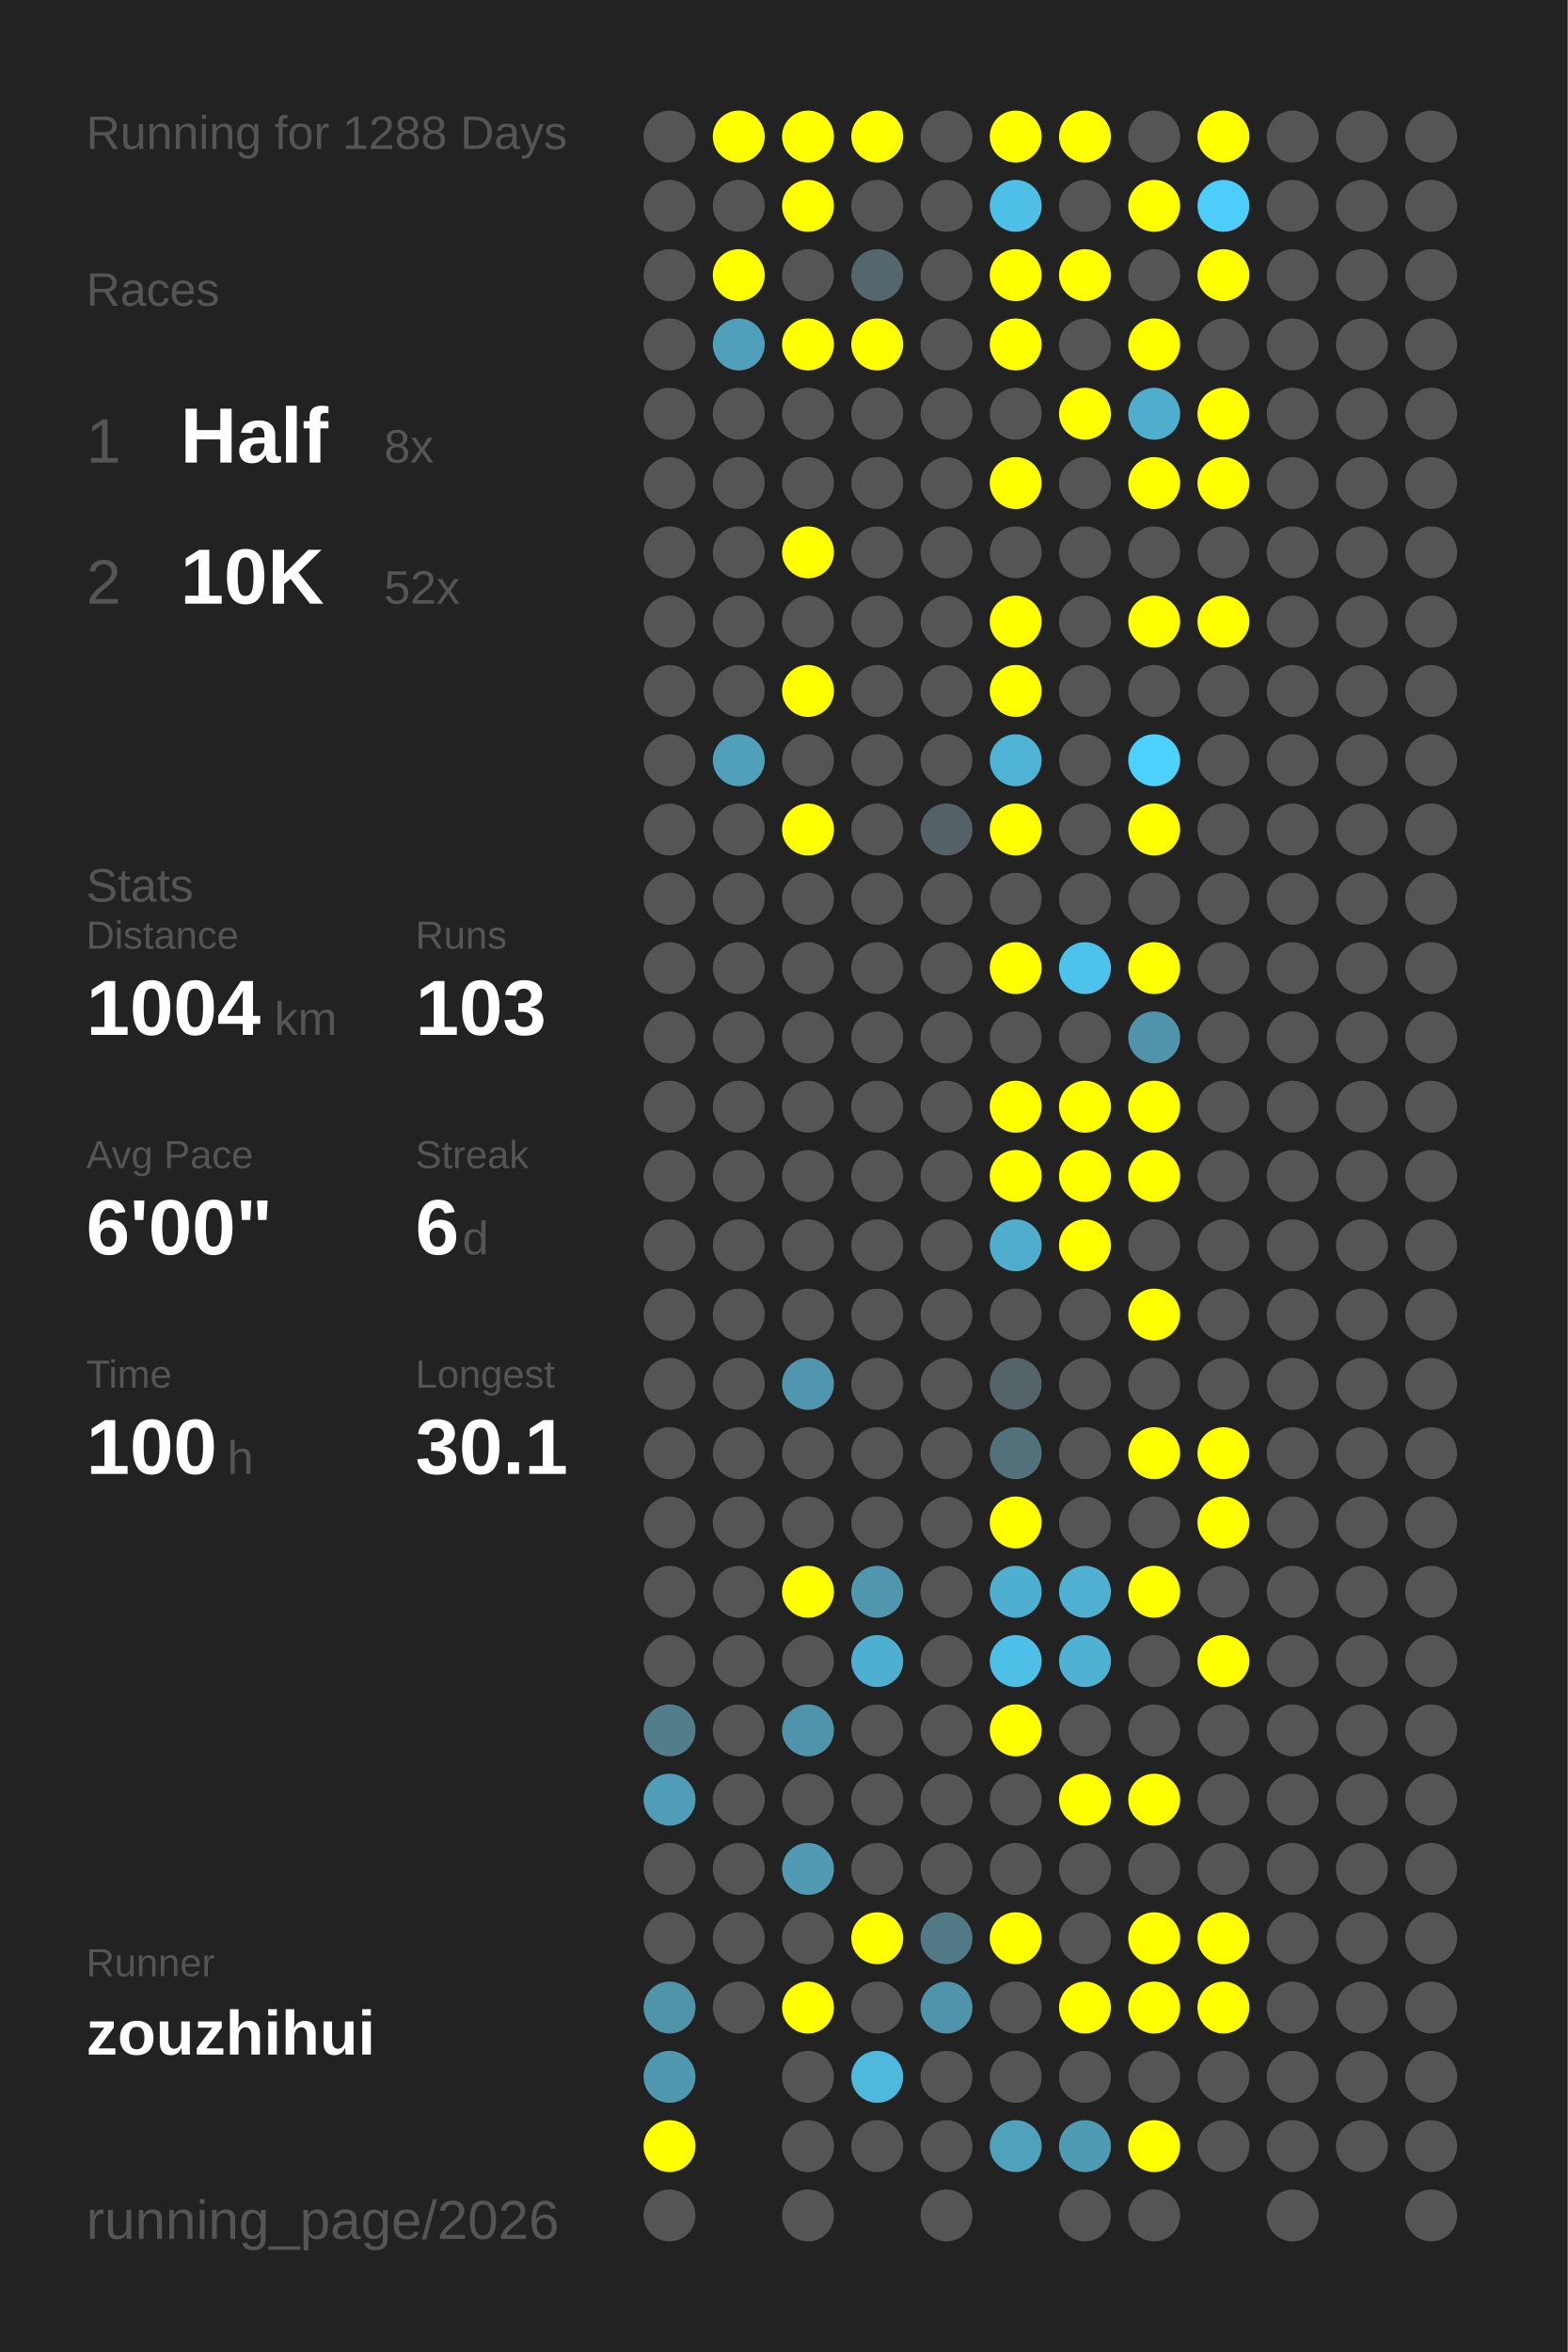
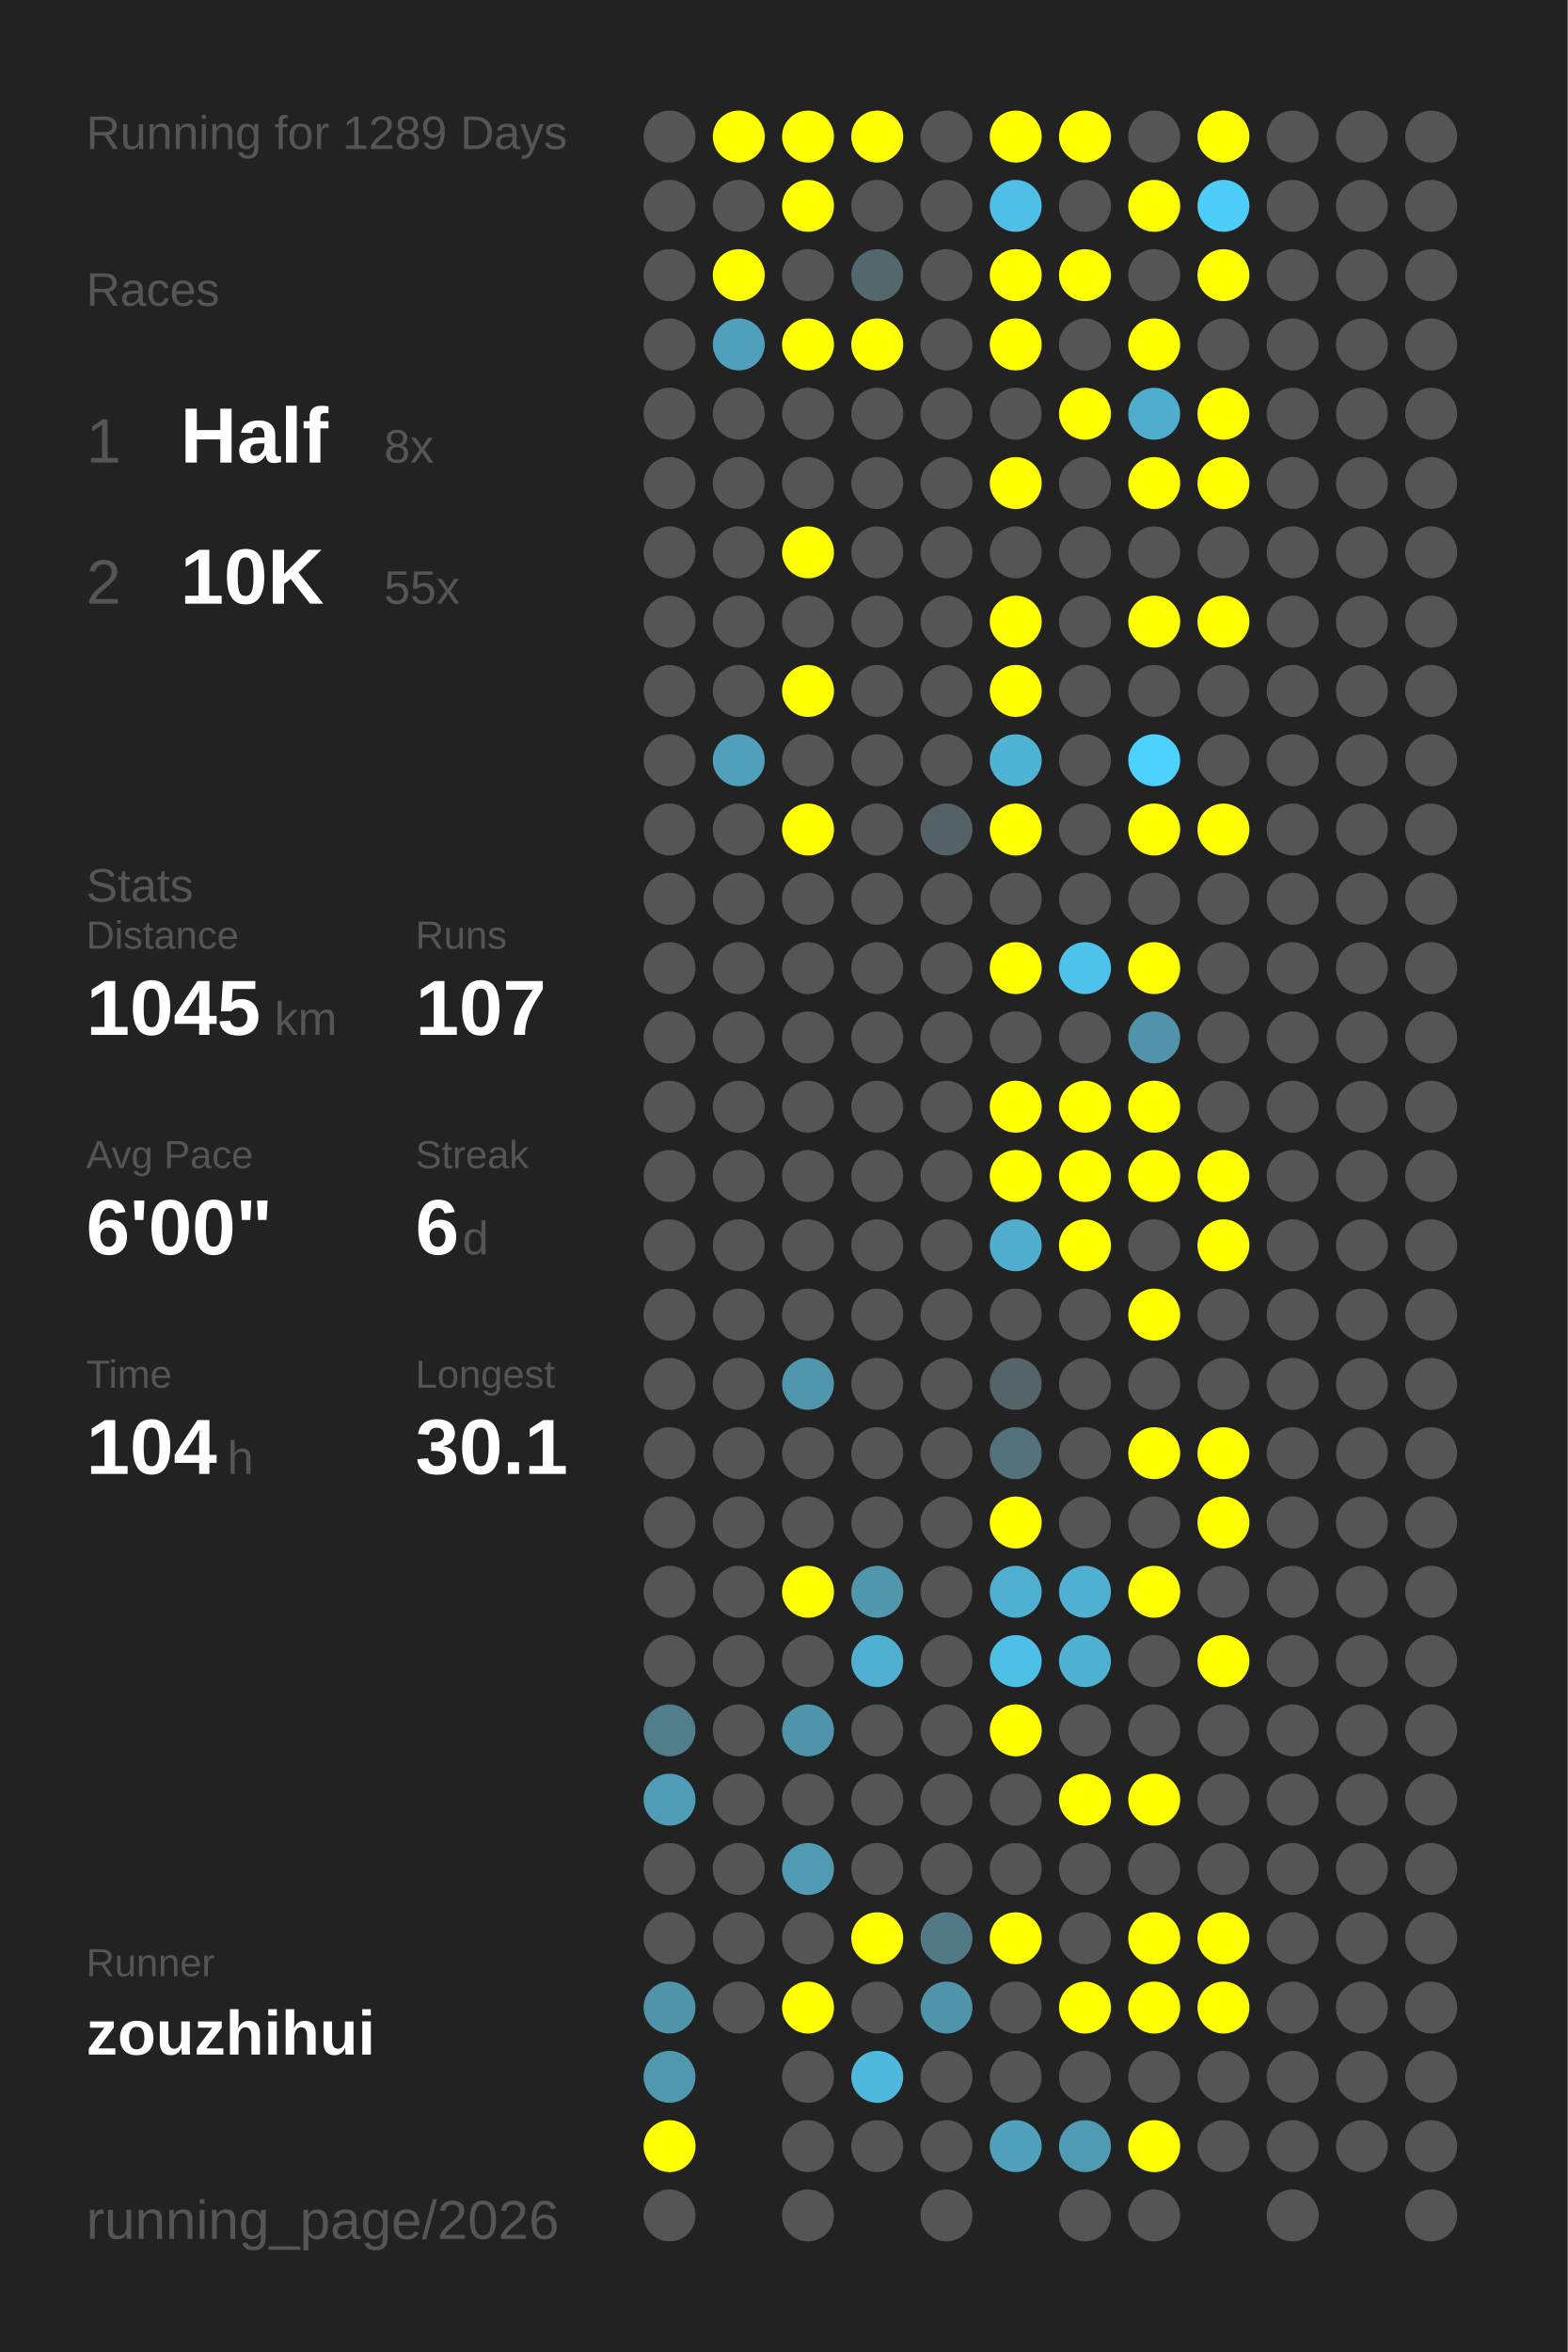
<svg xmlns="http://www.w3.org/2000/svg" baseProfile="full" height="300mm" version="1.1" viewBox="0,0,200,300" width="200mm">
  <defs />
  <rect fill="#222222" height="300" width="200" x="0" y="0" />
-   <text fill="#555555" style="font-size:6px; font-family:Arial;" x="11" y="19">Running for 1288 Days</text>
+   <text fill="#555555" style="font-size:6px; font-family:Arial;" x="11" y="19">Running for 1289 Days</text>
  <text fill="#555555" style="font-size:6px; font-family:Arial;" x="11" y="39">Races</text>
  <text fill="#555555" style="font-size:8px; font-family:Arial;" x="11" y="59">1</text>
  <text fill="#FFFFFF" style="font-size:10px; font-family:Arial; font-weight:bold;" x="23" y="59">Half</text>
  <text fill="#555555" style="font-size:6px; font-family:Arial;" x="49" y="59">8x</text>
  <text fill="#555555" style="font-size:8px; font-family:Arial;" x="11" y="77">2</text>
  <text fill="#FFFFFF" style="font-size:10px; font-family:Arial; font-weight:bold;" x="23" y="77">10K</text>
-   <text fill="#555555" style="font-size:6px; font-family:Arial;" x="49" y="77">52x</text>
+   <text fill="#555555" style="font-size:6px; font-family:Arial;" x="49" y="77">55x</text>
  <text fill="#555555" style="font-size:6px; font-family:Arial;" x="11" y="115">Stats</text>
  <text fill="#555555" style="font-size:5px; font-family:Arial;" x="11" y="121">Distance</text>
-   <text fill="#FFFFFF" style="font-size:10px; font-family:Arial; font-weight:bold;" x="11" y="132">1004</text>
+   <text fill="#FFFFFF" style="font-size:10px; font-family:Arial; font-weight:bold;" x="11" y="132">1045</text>
  <text fill="#555555" style="font-size:6px; font-family:Arial;" x="35" y="132">km</text>
  <text fill="#555555" style="font-size:5px; font-family:Arial;" x="53" y="121">Runs</text>
-   <text fill="#FFFFFF" style="font-size:10px; font-family:Arial; font-weight:bold;" x="53" y="132">103</text>
+   <text fill="#FFFFFF" style="font-size:10px; font-family:Arial; font-weight:bold;" x="53" y="132">107</text>
  <text fill="#555555" style="font-size:5px; font-family:Arial;" x="11" y="149">Avg Pace</text>
  <text fill="#FFFFFF" style="font-size:10px; font-family:Arial; font-weight:bold;" x="11" y="160">6'00"</text>
  <text fill="#555555" style="font-size:5px; font-family:Arial;" x="53" y="149">Streak</text>
  <text fill="#FFFFFF" style="font-size:10px; font-family:Arial; font-weight:bold;" x="53" y="160">6</text>
  <text fill="#555555" style="font-size:6px; font-family:Arial;" x="59" y="160">d</text>
  <text fill="#555555" style="font-size:5px; font-family:Arial;" x="11" y="177">Time</text>
-   <text fill="#FFFFFF" style="font-size:10px; font-family:Arial; font-weight:bold;" x="11" y="188">100</text>
+   <text fill="#FFFFFF" style="font-size:10px; font-family:Arial; font-weight:bold;" x="11" y="188">104</text>
  <text fill="#555555" style="font-size:6px; font-family:Arial;" x="29" y="188">h</text>
  <text fill="#555555" style="font-size:5px; font-family:Arial;" x="53" y="177">Longest</text>
  <text fill="#FFFFFF" style="font-size:10px; font-family:Arial; font-weight:bold;" x="53" y="188">30.1</text>
  <text fill="#555555" style="font-size:5px; font-family:Arial;" x="11" y="252.065">Runner</text>
  <text fill="#FFFFFF" style="font-size:8px; font-family:Arial; font-weight:bold;" x="11" y="262.065">zouzhihui</text>
  <text fill="#555555" style="font-size:7px; font-family:Arial;" x="11" y="285.581">running_page/2026</text>
  <circle cx="85.417" cy="17.419" fill="#555555" r="3.312" />
  <circle cx="85.417" cy="26.258" fill="#555555" r="3.312" />
  <circle cx="85.417" cy="35.097" fill="#555555" r="3.312" />
  <circle cx="85.417" cy="43.935" fill="#555555" r="3.312" />
  <circle cx="85.417" cy="52.774" fill="#555555" r="3.312" />
  <circle cx="85.417" cy="61.613" fill="#555555" r="3.312" />
  <circle cx="85.417" cy="70.452" fill="#555555" r="3.312" />
  <circle cx="85.417" cy="79.29" fill="#555555" r="3.312" />
  <circle cx="85.417" cy="88.129" fill="#555555" r="3.312" />
  <circle cx="85.417" cy="96.968" fill="#555555" r="3.312" />
  <circle cx="85.417" cy="105.806" fill="#555555" r="3.312" />
  <circle cx="85.417" cy="114.645" fill="#555555" r="3.312" />
  <circle cx="85.417" cy="123.484" fill="#555555" r="3.312" />
  <circle cx="85.417" cy="132.323" fill="#555555" r="3.312" />
  <circle cx="85.417" cy="141.161" fill="#555555" r="3.312" />
  <circle cx="85.417" cy="150" fill="#555555" r="3.312" />
  <circle cx="85.417" cy="158.839" fill="#555555" r="3.312" />
  <circle cx="85.417" cy="167.677" fill="#555555" r="3.312" />
  <circle cx="85.417" cy="176.516" fill="#555555" r="3.312" />
  <circle cx="85.417" cy="185.355" fill="#555555" r="3.312" />
  <circle cx="85.417" cy="194.194" fill="#555555" r="3.312" />
  <circle cx="85.417" cy="203.032" fill="#555555" r="3.312" />
  <circle cx="85.417" cy="211.871" fill="#555555" r="3.312" />
  <circle cx="85.417" cy="220.71" fill="#527d8b" r="3.312" />
  <circle cx="85.417" cy="229.548" fill="#509db7" r="3.312" />
  <circle cx="85.417" cy="238.387" fill="#555555" r="3.312" />
  <circle cx="85.417" cy="247.226" fill="#555555" r="3.312" />
  <circle cx="85.417" cy="256.065" fill="#5094aa" r="3.312" />
  <circle cx="85.417" cy="264.903" fill="#5098b0" r="3.312" />
  <circle cx="85.417" cy="273.742" fill="#FFFF00" r="3.312" />
  <circle cx="85.417" cy="282.581" fill="#555555" r="3.312" />
  <circle cx="94.25" cy="17.419" fill="#FFFF00" r="3.312" />
  <circle cx="94.25" cy="26.258" fill="#555555" r="3.312" />
  <circle cx="94.25" cy="35.097" fill="#FFFF00" r="3.312" />
  <circle cx="94.25" cy="43.935" fill="#50a0bb" r="3.312" />
  <circle cx="94.25" cy="52.774" fill="#555555" r="3.312" />
  <circle cx="94.25" cy="61.613" fill="#555555" r="3.312" />
  <circle cx="94.25" cy="70.452" fill="#555555" r="3.312" />
  <circle cx="94.25" cy="79.29" fill="#555555" r="3.312" />
  <circle cx="94.25" cy="88.129" fill="#555555" r="3.312" />
  <circle cx="94.25" cy="96.968" fill="#50a0bc" r="3.312" />
  <circle cx="94.25" cy="105.806" fill="#555555" r="3.312" />
  <circle cx="94.25" cy="114.645" fill="#555555" r="3.312" />
  <circle cx="94.25" cy="123.484" fill="#555555" r="3.312" />
  <circle cx="94.25" cy="132.323" fill="#555555" r="3.312" />
  <circle cx="94.25" cy="141.161" fill="#555555" r="3.312" />
  <circle cx="94.25" cy="150" fill="#555555" r="3.312" />
  <circle cx="94.25" cy="158.839" fill="#555555" r="3.312" />
  <circle cx="94.25" cy="167.677" fill="#555555" r="3.312" />
  <circle cx="94.25" cy="176.516" fill="#555555" r="3.312" />
  <circle cx="94.25" cy="185.355" fill="#555555" r="3.312" />
  <circle cx="94.25" cy="194.194" fill="#555555" r="3.312" />
  <circle cx="94.25" cy="203.032" fill="#555555" r="3.312" />
  <circle cx="94.25" cy="211.871" fill="#555555" r="3.312" />
  <circle cx="94.25" cy="220.71" fill="#555555" r="3.312" />
  <circle cx="94.25" cy="229.548" fill="#555555" r="3.312" />
  <circle cx="94.25" cy="238.387" fill="#555555" r="3.312" />
  <circle cx="94.25" cy="247.226" fill="#555555" r="3.312" />
  <circle cx="94.25" cy="256.065" fill="#555555" r="3.312" />
  <circle cx="103.083" cy="17.419" fill="#FFFF00" r="3.312" />
  <circle cx="103.083" cy="26.258" fill="#FFFF00" r="3.312" />
  <circle cx="103.083" cy="35.097" fill="#555555" r="3.312" />
  <circle cx="103.083" cy="43.935" fill="#FFFF00" r="3.312" />
  <circle cx="103.083" cy="52.774" fill="#555555" r="3.312" />
  <circle cx="103.083" cy="61.613" fill="#555555" r="3.312" />
  <circle cx="103.083" cy="70.452" fill="#FFFF00" r="3.312" />
  <circle cx="103.083" cy="79.29" fill="#555555" r="3.312" />
  <circle cx="103.083" cy="88.129" fill="#FFFF00" r="3.312" />
  <circle cx="103.083" cy="96.968" fill="#555555" r="3.312" />
  <circle cx="103.083" cy="105.806" fill="#FFFF00" r="3.312" />
  <circle cx="103.083" cy="114.645" fill="#555555" r="3.312" />
  <circle cx="103.083" cy="123.484" fill="#555555" r="3.312" />
  <circle cx="103.083" cy="132.323" fill="#555555" r="3.312" />
  <circle cx="103.083" cy="141.161" fill="#555555" r="3.312" />
  <circle cx="103.083" cy="150" fill="#555555" r="3.312" />
  <circle cx="103.083" cy="158.839" fill="#555555" r="3.312" />
  <circle cx="103.083" cy="167.677" fill="#555555" r="3.312" />
  <circle cx="103.083" cy="176.516" fill="#5096ae" r="3.312" />
  <circle cx="103.083" cy="185.355" fill="#555555" r="3.312" />
  <circle cx="103.083" cy="194.194" fill="#555555" r="3.312" />
  <circle cx="103.083" cy="203.032" fill="#FFFF00" r="3.312" />
  <circle cx="103.083" cy="211.871" fill="#555555" r="3.312" />
  <circle cx="103.083" cy="220.71" fill="#5094ab" r="3.312" />
  <circle cx="103.083" cy="229.548" fill="#555555" r="3.312" />
  <circle cx="103.083" cy="238.387" fill="#509ab3" r="3.312" />
  <circle cx="103.083" cy="247.226" fill="#555555" r="3.312" />
  <circle cx="103.083" cy="256.065" fill="#FFFF00" r="3.312" />
  <circle cx="103.083" cy="264.903" fill="#555555" r="3.312" />
  <circle cx="103.083" cy="273.742" fill="#555555" r="3.312" />
  <circle cx="103.083" cy="282.581" fill="#555555" r="3.312" />
  <circle cx="111.917" cy="17.419" fill="#FFFF00" r="3.312" />
  <circle cx="111.917" cy="26.258" fill="#555555" r="3.312" />
  <circle cx="111.917" cy="35.097" fill="#53676d" r="3.312" />
  <circle cx="111.917" cy="43.935" fill="#FFFF00" r="3.312" />
  <circle cx="111.917" cy="52.774" fill="#555555" r="3.312" />
  <circle cx="111.917" cy="61.613" fill="#555555" r="3.312" />
  <circle cx="111.917" cy="70.452" fill="#555555" r="3.312" />
  <circle cx="111.917" cy="79.29" fill="#555555" r="3.312" />
  <circle cx="111.917" cy="88.129" fill="#555555" r="3.312" />
  <circle cx="111.917" cy="96.968" fill="#555555" r="3.312" />
  <circle cx="111.917" cy="105.806" fill="#555555" r="3.312" />
  <circle cx="111.917" cy="114.645" fill="#555555" r="3.312" />
  <circle cx="111.917" cy="123.484" fill="#555555" r="3.312" />
  <circle cx="111.917" cy="132.323" fill="#555555" r="3.312" />
  <circle cx="111.917" cy="141.161" fill="#555555" r="3.312" />
  <circle cx="111.917" cy="150" fill="#555555" r="3.312" />
  <circle cx="111.917" cy="158.839" fill="#555555" r="3.312" />
  <circle cx="111.917" cy="167.677" fill="#555555" r="3.312" />
  <circle cx="111.917" cy="176.516" fill="#555555" r="3.312" />
  <circle cx="111.917" cy="185.355" fill="#555555" r="3.312" />
  <circle cx="111.917" cy="194.194" fill="#555555" r="3.312" />
  <circle cx="111.917" cy="203.032" fill="#5097ae" r="3.312" />
  <circle cx="111.917" cy="211.871" fill="#4fafd0" r="3.312" />
  <circle cx="111.917" cy="220.71" fill="#555555" r="3.312" />
  <circle cx="111.917" cy="229.548" fill="#555555" r="3.312" />
  <circle cx="111.917" cy="238.387" fill="#555555" r="3.312" />
  <circle cx="111.917" cy="247.226" fill="#FFFF00" r="3.312" />
  <circle cx="111.917" cy="256.065" fill="#555555" r="3.312" />
  <circle cx="111.917" cy="264.903" fill="#4eb9dd" r="3.312" />
  <circle cx="111.917" cy="273.742" fill="#555555" r="3.312" />
  <circle cx="120.75" cy="17.419" fill="#555555" r="3.312" />
  <circle cx="120.75" cy="26.258" fill="#555555" r="3.312" />
  <circle cx="120.75" cy="35.097" fill="#555555" r="3.312" />
  <circle cx="120.75" cy="43.935" fill="#555555" r="3.312" />
  <circle cx="120.75" cy="52.774" fill="#555555" r="3.312" />
  <circle cx="120.75" cy="61.613" fill="#555555" r="3.312" />
  <circle cx="120.75" cy="70.452" fill="#555555" r="3.312" />
  <circle cx="120.75" cy="79.29" fill="#555555" r="3.312" />
  <circle cx="120.75" cy="88.129" fill="#555555" r="3.312" />
  <circle cx="120.75" cy="96.968" fill="#555555" r="3.312" />
  <circle cx="120.75" cy="105.806" fill="#546267" r="3.312" />
  <circle cx="120.75" cy="114.645" fill="#555555" r="3.312" />
  <circle cx="120.75" cy="123.484" fill="#555555" r="3.312" />
  <circle cx="120.75" cy="132.323" fill="#555555" r="3.312" />
  <circle cx="120.75" cy="141.161" fill="#555555" r="3.312" />
  <circle cx="120.75" cy="150" fill="#555555" r="3.312" />
  <circle cx="120.75" cy="158.839" fill="#555555" r="3.312" />
  <circle cx="120.75" cy="167.677" fill="#555555" r="3.312" />
  <circle cx="120.75" cy="176.516" fill="#555555" r="3.312" />
  <circle cx="120.75" cy="185.355" fill="#555555" r="3.312" />
  <circle cx="120.75" cy="194.194" fill="#555555" r="3.312" />
  <circle cx="120.75" cy="203.032" fill="#555555" r="3.312" />
  <circle cx="120.75" cy="211.871" fill="#555555" r="3.312" />
  <circle cx="120.75" cy="220.71" fill="#555555" r="3.312" />
  <circle cx="120.75" cy="229.548" fill="#555555" r="3.312" />
  <circle cx="120.75" cy="238.387" fill="#555555" r="3.312" />
  <circle cx="120.75" cy="247.226" fill="#527986" r="3.312" />
  <circle cx="120.75" cy="256.065" fill="#5094ab" r="3.312" />
  <circle cx="120.75" cy="264.903" fill="#555555" r="3.312" />
  <circle cx="120.75" cy="273.742" fill="#555555" r="3.312" />
  <circle cx="120.75" cy="282.581" fill="#555555" r="3.312" />
  <circle cx="129.583" cy="17.419" fill="#FFFF00" r="3.312" />
  <circle cx="129.583" cy="26.258" fill="#4ebfe6" r="3.312" />
  <circle cx="129.583" cy="35.097" fill="#FFFF00" r="3.312" />
  <circle cx="129.583" cy="43.935" fill="#FFFF00" r="3.312" />
  <circle cx="129.583" cy="52.774" fill="#555555" r="3.312" />
  <circle cx="129.583" cy="61.613" fill="#FFFF00" r="3.312" />
  <circle cx="129.583" cy="70.452" fill="#555555" r="3.312" />
  <circle cx="129.583" cy="79.29" fill="#FFFF00" r="3.312" />
  <circle cx="129.583" cy="88.129" fill="#FFFF00" r="3.312" />
  <circle cx="129.583" cy="96.968" fill="#4eb3d5" r="3.312" />
  <circle cx="129.583" cy="105.806" fill="#FFFF00" r="3.312" />
  <circle cx="129.583" cy="114.645" fill="#555555" r="3.312" />
  <circle cx="129.583" cy="123.484" fill="#FFFF00" r="3.312" />
  <circle cx="129.583" cy="132.323" fill="#555555" r="3.312" />
  <circle cx="129.583" cy="141.161" fill="#FFFF00" r="3.312" />
  <circle cx="129.583" cy="150" fill="#FFFF00" r="3.312" />
  <circle cx="129.583" cy="158.839" fill="#4faece" r="3.312" />
  <circle cx="129.583" cy="167.677" fill="#555555" r="3.312" />
  <circle cx="129.583" cy="176.516" fill="#546469" r="3.312" />
  <circle cx="129.583" cy="185.355" fill="#53717b" r="3.312" />
  <circle cx="129.583" cy="194.194" fill="#FFFF00" r="3.312" />
  <circle cx="129.583" cy="203.032" fill="#4fafd0" r="3.312" />
  <circle cx="129.583" cy="211.871" fill="#4ebfe6" r="3.312" />
  <circle cx="129.583" cy="220.71" fill="#FFFF00" r="3.312" />
  <circle cx="129.583" cy="229.548" fill="#555555" r="3.312" />
  <circle cx="129.583" cy="238.387" fill="#555555" r="3.312" />
  <circle cx="129.583" cy="247.226" fill="#FFFF00" r="3.312" />
  <circle cx="129.583" cy="256.065" fill="#555555" r="3.312" />
  <circle cx="129.583" cy="264.903" fill="#555555" r="3.312" />
  <circle cx="129.583" cy="273.742" fill="#50a1bc" r="3.312" />
  <circle cx="138.417" cy="17.419" fill="#FFFF00" r="3.312" />
  <circle cx="138.417" cy="26.258" fill="#555555" r="3.312" />
  <circle cx="138.417" cy="35.097" fill="#FFFF00" r="3.312" />
  <circle cx="138.417" cy="43.935" fill="#555555" r="3.312" />
  <circle cx="138.417" cy="52.774" fill="#FFFF00" r="3.312" />
  <circle cx="138.417" cy="61.613" fill="#555555" r="3.312" />
  <circle cx="138.417" cy="70.452" fill="#555555" r="3.312" />
  <circle cx="138.417" cy="79.29" fill="#555555" r="3.312" />
  <circle cx="138.417" cy="88.129" fill="#555555" r="3.312" />
  <circle cx="138.417" cy="96.968" fill="#555555" r="3.312" />
  <circle cx="138.417" cy="105.806" fill="#555555" r="3.312" />
  <circle cx="138.417" cy="114.645" fill="#555555" r="3.312" />
  <circle cx="138.417" cy="123.484" fill="#4dc3eb" r="3.312" />
  <circle cx="138.417" cy="132.323" fill="#555555" r="3.312" />
  <circle cx="138.417" cy="141.161" fill="#FFFF00" r="3.312" />
  <circle cx="138.417" cy="150" fill="#FFFF00" r="3.312" />
  <circle cx="138.417" cy="158.839" fill="#FFFF00" r="3.312" />
  <circle cx="138.417" cy="167.677" fill="#555555" r="3.312" />
  <circle cx="138.417" cy="176.516" fill="#555555" r="3.312" />
  <circle cx="138.417" cy="185.355" fill="#555555" r="3.312" />
  <circle cx="138.417" cy="194.194" fill="#555555" r="3.312" />
  <circle cx="138.417" cy="203.032" fill="#4fb0d1" r="3.312" />
  <circle cx="138.417" cy="211.871" fill="#4fb2d3" r="3.312" />
  <circle cx="138.417" cy="220.71" fill="#555555" r="3.312" />
  <circle cx="138.417" cy="229.548" fill="#FFFF00" r="3.312" />
  <circle cx="138.417" cy="238.387" fill="#555555" r="3.312" />
  <circle cx="138.417" cy="247.226" fill="#555555" r="3.312" />
  <circle cx="138.417" cy="256.065" fill="#FFFF00" r="3.312" />
  <circle cx="138.417" cy="264.903" fill="#555555" r="3.312" />
  <circle cx="138.417" cy="273.742" fill="#509bb4" r="3.312" />
  <circle cx="138.417" cy="282.581" fill="#555555" r="3.312" />
  <circle cx="147.25" cy="17.419" fill="#555555" r="3.312" />
  <circle cx="147.25" cy="26.258" fill="#FFFF00" r="3.312" />
  <circle cx="147.25" cy="35.097" fill="#555555" r="3.312" />
  <circle cx="147.25" cy="43.935" fill="#FFFF00" r="3.312" />
  <circle cx="147.25" cy="52.774" fill="#4faece" r="3.312" />
  <circle cx="147.25" cy="61.613" fill="#FFFF00" r="3.312" />
  <circle cx="147.25" cy="70.452" fill="#555555" r="3.312" />
  <circle cx="147.25" cy="79.29" fill="#FFFF00" r="3.312" />
  <circle cx="147.25" cy="88.129" fill="#555555" r="3.312" />
  <circle cx="147.25" cy="96.968" fill="#4dd1fe" r="3.312" />
  <circle cx="147.25" cy="105.806" fill="#FFFF00" r="3.312" />
  <circle cx="147.25" cy="114.645" fill="#555555" r="3.312" />
  <circle cx="147.25" cy="123.484" fill="#FFFF00" r="3.312" />
  <circle cx="147.25" cy="132.323" fill="#5093aa" r="3.312" />
  <circle cx="147.25" cy="141.161" fill="#FFFF00" r="3.312" />
  <circle cx="147.25" cy="150" fill="#FFFF00" r="3.312" />
  <circle cx="147.25" cy="158.839" fill="#555555" r="3.312" />
  <circle cx="147.25" cy="167.677" fill="#FFFF00" r="3.312" />
  <circle cx="147.25" cy="176.516" fill="#555555" r="3.312" />
  <circle cx="147.25" cy="185.355" fill="#FFFF00" r="3.312" />
  <circle cx="147.25" cy="194.194" fill="#555555" r="3.312" />
  <circle cx="147.25" cy="203.032" fill="#FFFF00" r="3.312" />
  <circle cx="147.25" cy="211.871" fill="#555555" r="3.312" />
  <circle cx="147.25" cy="220.71" fill="#555555" r="3.312" />
  <circle cx="147.25" cy="229.548" fill="#FFFF00" r="3.312" />
  <circle cx="147.25" cy="238.387" fill="#555555" r="3.312" />
  <circle cx="147.25" cy="247.226" fill="#FFFF00" r="3.312" />
  <circle cx="147.25" cy="256.065" fill="#FFFF00" r="3.312" />
  <circle cx="147.25" cy="264.903" fill="#555555" r="3.312" />
  <circle cx="147.25" cy="273.742" fill="#FFFF00" r="3.312" />
  <circle cx="147.25" cy="282.581" fill="#555555" r="3.312" />
  <circle cx="156.083" cy="17.419" fill="#FFFF00" r="3.312" />
  <circle cx="156.083" cy="26.258" fill="#4dcdf9" r="3.312" />
  <circle cx="156.083" cy="35.097" fill="#FFFF00" r="3.312" />
  <circle cx="156.083" cy="43.935" fill="#555555" r="3.312" />
  <circle cx="156.083" cy="52.774" fill="#FFFF00" r="3.312" />
  <circle cx="156.083" cy="61.613" fill="#FFFF00" r="3.312" />
  <circle cx="156.083" cy="70.452" fill="#555555" r="3.312" />
  <circle cx="156.083" cy="79.29" fill="#FFFF00" r="3.312" />
  <circle cx="156.083" cy="88.129" fill="#555555" r="3.312" />
  <circle cx="156.083" cy="96.968" fill="#555555" r="3.312" />
-   <circle cx="156.083" cy="105.806" fill="#555555" r="3.312" />
+   <circle cx="156.083" cy="105.806" fill="#FFFF00" r="3.312" />
  <circle cx="156.083" cy="114.645" fill="#555555" r="3.312" />
  <circle cx="156.083" cy="123.484" fill="#555555" r="3.312" />
  <circle cx="156.083" cy="132.323" fill="#555555" r="3.312" />
  <circle cx="156.083" cy="141.161" fill="#555555" r="3.312" />
-   <circle cx="156.083" cy="150" fill="#555555" r="3.312" />
-   <circle cx="156.083" cy="158.839" fill="#555555" r="3.312" />
+   <circle cx="156.083" cy="150" fill="#FFFF00" r="3.312" />
+   <circle cx="156.083" cy="158.839" fill="#FFFF00" r="3.312" />
  <circle cx="156.083" cy="167.677" fill="#555555" r="3.312" />
  <circle cx="156.083" cy="176.516" fill="#555555" r="3.312" />
  <circle cx="156.083" cy="185.355" fill="#FFFF00" r="3.312" />
  <circle cx="156.083" cy="194.194" fill="#FFFF00" r="3.312" />
  <circle cx="156.083" cy="203.032" fill="#555555" r="3.312" />
  <circle cx="156.083" cy="211.871" fill="#FFFF00" r="3.312" />
  <circle cx="156.083" cy="220.71" fill="#555555" r="3.312" />
  <circle cx="156.083" cy="229.548" fill="#555555" r="3.312" />
  <circle cx="156.083" cy="238.387" fill="#555555" r="3.312" />
  <circle cx="156.083" cy="247.226" fill="#FFFF00" r="3.312" />
  <circle cx="156.083" cy="256.065" fill="#FFFF00" r="3.312" />
  <circle cx="156.083" cy="264.903" fill="#555555" r="3.312" />
  <circle cx="156.083" cy="273.742" fill="#555555" r="3.312" />
  <circle cx="164.917" cy="17.419" fill="#555555" r="3.312" />
  <circle cx="164.917" cy="26.258" fill="#555555" r="3.312" />
  <circle cx="164.917" cy="35.097" fill="#555555" r="3.312" />
  <circle cx="164.917" cy="43.935" fill="#555555" r="3.312" />
  <circle cx="164.917" cy="52.774" fill="#555555" r="3.312" />
  <circle cx="164.917" cy="61.613" fill="#555555" r="3.312" />
  <circle cx="164.917" cy="70.452" fill="#555555" r="3.312" />
  <circle cx="164.917" cy="79.29" fill="#555555" r="3.312" />
  <circle cx="164.917" cy="88.129" fill="#555555" r="3.312" />
  <circle cx="164.917" cy="96.968" fill="#555555" r="3.312" />
  <circle cx="164.917" cy="105.806" fill="#555555" r="3.312" />
  <circle cx="164.917" cy="114.645" fill="#555555" r="3.312" />
  <circle cx="164.917" cy="123.484" fill="#555555" r="3.312" />
  <circle cx="164.917" cy="132.323" fill="#555555" r="3.312" />
  <circle cx="164.917" cy="141.161" fill="#555555" r="3.312" />
  <circle cx="164.917" cy="150" fill="#555555" r="3.312" />
  <circle cx="164.917" cy="158.839" fill="#555555" r="3.312" />
  <circle cx="164.917" cy="167.677" fill="#555555" r="3.312" />
  <circle cx="164.917" cy="176.516" fill="#555555" r="3.312" />
  <circle cx="164.917" cy="185.355" fill="#555555" r="3.312" />
  <circle cx="164.917" cy="194.194" fill="#555555" r="3.312" />
  <circle cx="164.917" cy="203.032" fill="#555555" r="3.312" />
  <circle cx="164.917" cy="211.871" fill="#555555" r="3.312" />
  <circle cx="164.917" cy="220.71" fill="#555555" r="3.312" />
  <circle cx="164.917" cy="229.548" fill="#555555" r="3.312" />
  <circle cx="164.917" cy="238.387" fill="#555555" r="3.312" />
  <circle cx="164.917" cy="247.226" fill="#555555" r="3.312" />
  <circle cx="164.917" cy="256.065" fill="#555555" r="3.312" />
  <circle cx="164.917" cy="264.903" fill="#555555" r="3.312" />
  <circle cx="164.917" cy="273.742" fill="#555555" r="3.312" />
  <circle cx="164.917" cy="282.581" fill="#555555" r="3.312" />
  <circle cx="173.75" cy="17.419" fill="#555555" r="3.312" />
  <circle cx="173.75" cy="26.258" fill="#555555" r="3.312" />
  <circle cx="173.75" cy="35.097" fill="#555555" r="3.312" />
  <circle cx="173.75" cy="43.935" fill="#555555" r="3.312" />
  <circle cx="173.75" cy="52.774" fill="#555555" r="3.312" />
  <circle cx="173.75" cy="61.613" fill="#555555" r="3.312" />
  <circle cx="173.75" cy="70.452" fill="#555555" r="3.312" />
  <circle cx="173.75" cy="79.29" fill="#555555" r="3.312" />
  <circle cx="173.75" cy="88.129" fill="#555555" r="3.312" />
  <circle cx="173.75" cy="96.968" fill="#555555" r="3.312" />
  <circle cx="173.75" cy="105.806" fill="#555555" r="3.312" />
  <circle cx="173.75" cy="114.645" fill="#555555" r="3.312" />
  <circle cx="173.75" cy="123.484" fill="#555555" r="3.312" />
  <circle cx="173.75" cy="132.323" fill="#555555" r="3.312" />
  <circle cx="173.75" cy="141.161" fill="#555555" r="3.312" />
  <circle cx="173.75" cy="150" fill="#555555" r="3.312" />
  <circle cx="173.75" cy="158.839" fill="#555555" r="3.312" />
  <circle cx="173.75" cy="167.677" fill="#555555" r="3.312" />
  <circle cx="173.75" cy="176.516" fill="#555555" r="3.312" />
  <circle cx="173.75" cy="185.355" fill="#555555" r="3.312" />
  <circle cx="173.75" cy="194.194" fill="#555555" r="3.312" />
  <circle cx="173.75" cy="203.032" fill="#555555" r="3.312" />
  <circle cx="173.75" cy="211.871" fill="#555555" r="3.312" />
  <circle cx="173.75" cy="220.71" fill="#555555" r="3.312" />
  <circle cx="173.75" cy="229.548" fill="#555555" r="3.312" />
  <circle cx="173.75" cy="238.387" fill="#555555" r="3.312" />
  <circle cx="173.75" cy="247.226" fill="#555555" r="3.312" />
  <circle cx="173.75" cy="256.065" fill="#555555" r="3.312" />
  <circle cx="173.75" cy="264.903" fill="#555555" r="3.312" />
  <circle cx="173.75" cy="273.742" fill="#555555" r="3.312" />
  <circle cx="182.583" cy="17.419" fill="#555555" r="3.312" />
  <circle cx="182.583" cy="26.258" fill="#555555" r="3.312" />
  <circle cx="182.583" cy="35.097" fill="#555555" r="3.312" />
  <circle cx="182.583" cy="43.935" fill="#555555" r="3.312" />
  <circle cx="182.583" cy="52.774" fill="#555555" r="3.312" />
  <circle cx="182.583" cy="61.613" fill="#555555" r="3.312" />
  <circle cx="182.583" cy="70.452" fill="#555555" r="3.312" />
  <circle cx="182.583" cy="79.29" fill="#555555" r="3.312" />
  <circle cx="182.583" cy="88.129" fill="#555555" r="3.312" />
  <circle cx="182.583" cy="96.968" fill="#555555" r="3.312" />
  <circle cx="182.583" cy="105.806" fill="#555555" r="3.312" />
  <circle cx="182.583" cy="114.645" fill="#555555" r="3.312" />
  <circle cx="182.583" cy="123.484" fill="#555555" r="3.312" />
  <circle cx="182.583" cy="132.323" fill="#555555" r="3.312" />
  <circle cx="182.583" cy="141.161" fill="#555555" r="3.312" />
  <circle cx="182.583" cy="150" fill="#555555" r="3.312" />
  <circle cx="182.583" cy="158.839" fill="#555555" r="3.312" />
  <circle cx="182.583" cy="167.677" fill="#555555" r="3.312" />
  <circle cx="182.583" cy="176.516" fill="#555555" r="3.312" />
  <circle cx="182.583" cy="185.355" fill="#555555" r="3.312" />
  <circle cx="182.583" cy="194.194" fill="#555555" r="3.312" />
  <circle cx="182.583" cy="203.032" fill="#555555" r="3.312" />
  <circle cx="182.583" cy="211.871" fill="#555555" r="3.312" />
  <circle cx="182.583" cy="220.71" fill="#555555" r="3.312" />
  <circle cx="182.583" cy="229.548" fill="#555555" r="3.312" />
  <circle cx="182.583" cy="238.387" fill="#555555" r="3.312" />
  <circle cx="182.583" cy="247.226" fill="#555555" r="3.312" />
  <circle cx="182.583" cy="256.065" fill="#555555" r="3.312" />
  <circle cx="182.583" cy="264.903" fill="#555555" r="3.312" />
  <circle cx="182.583" cy="273.742" fill="#555555" r="3.312" />
  <circle cx="182.583" cy="282.581" fill="#555555" r="3.312" />
</svg>
